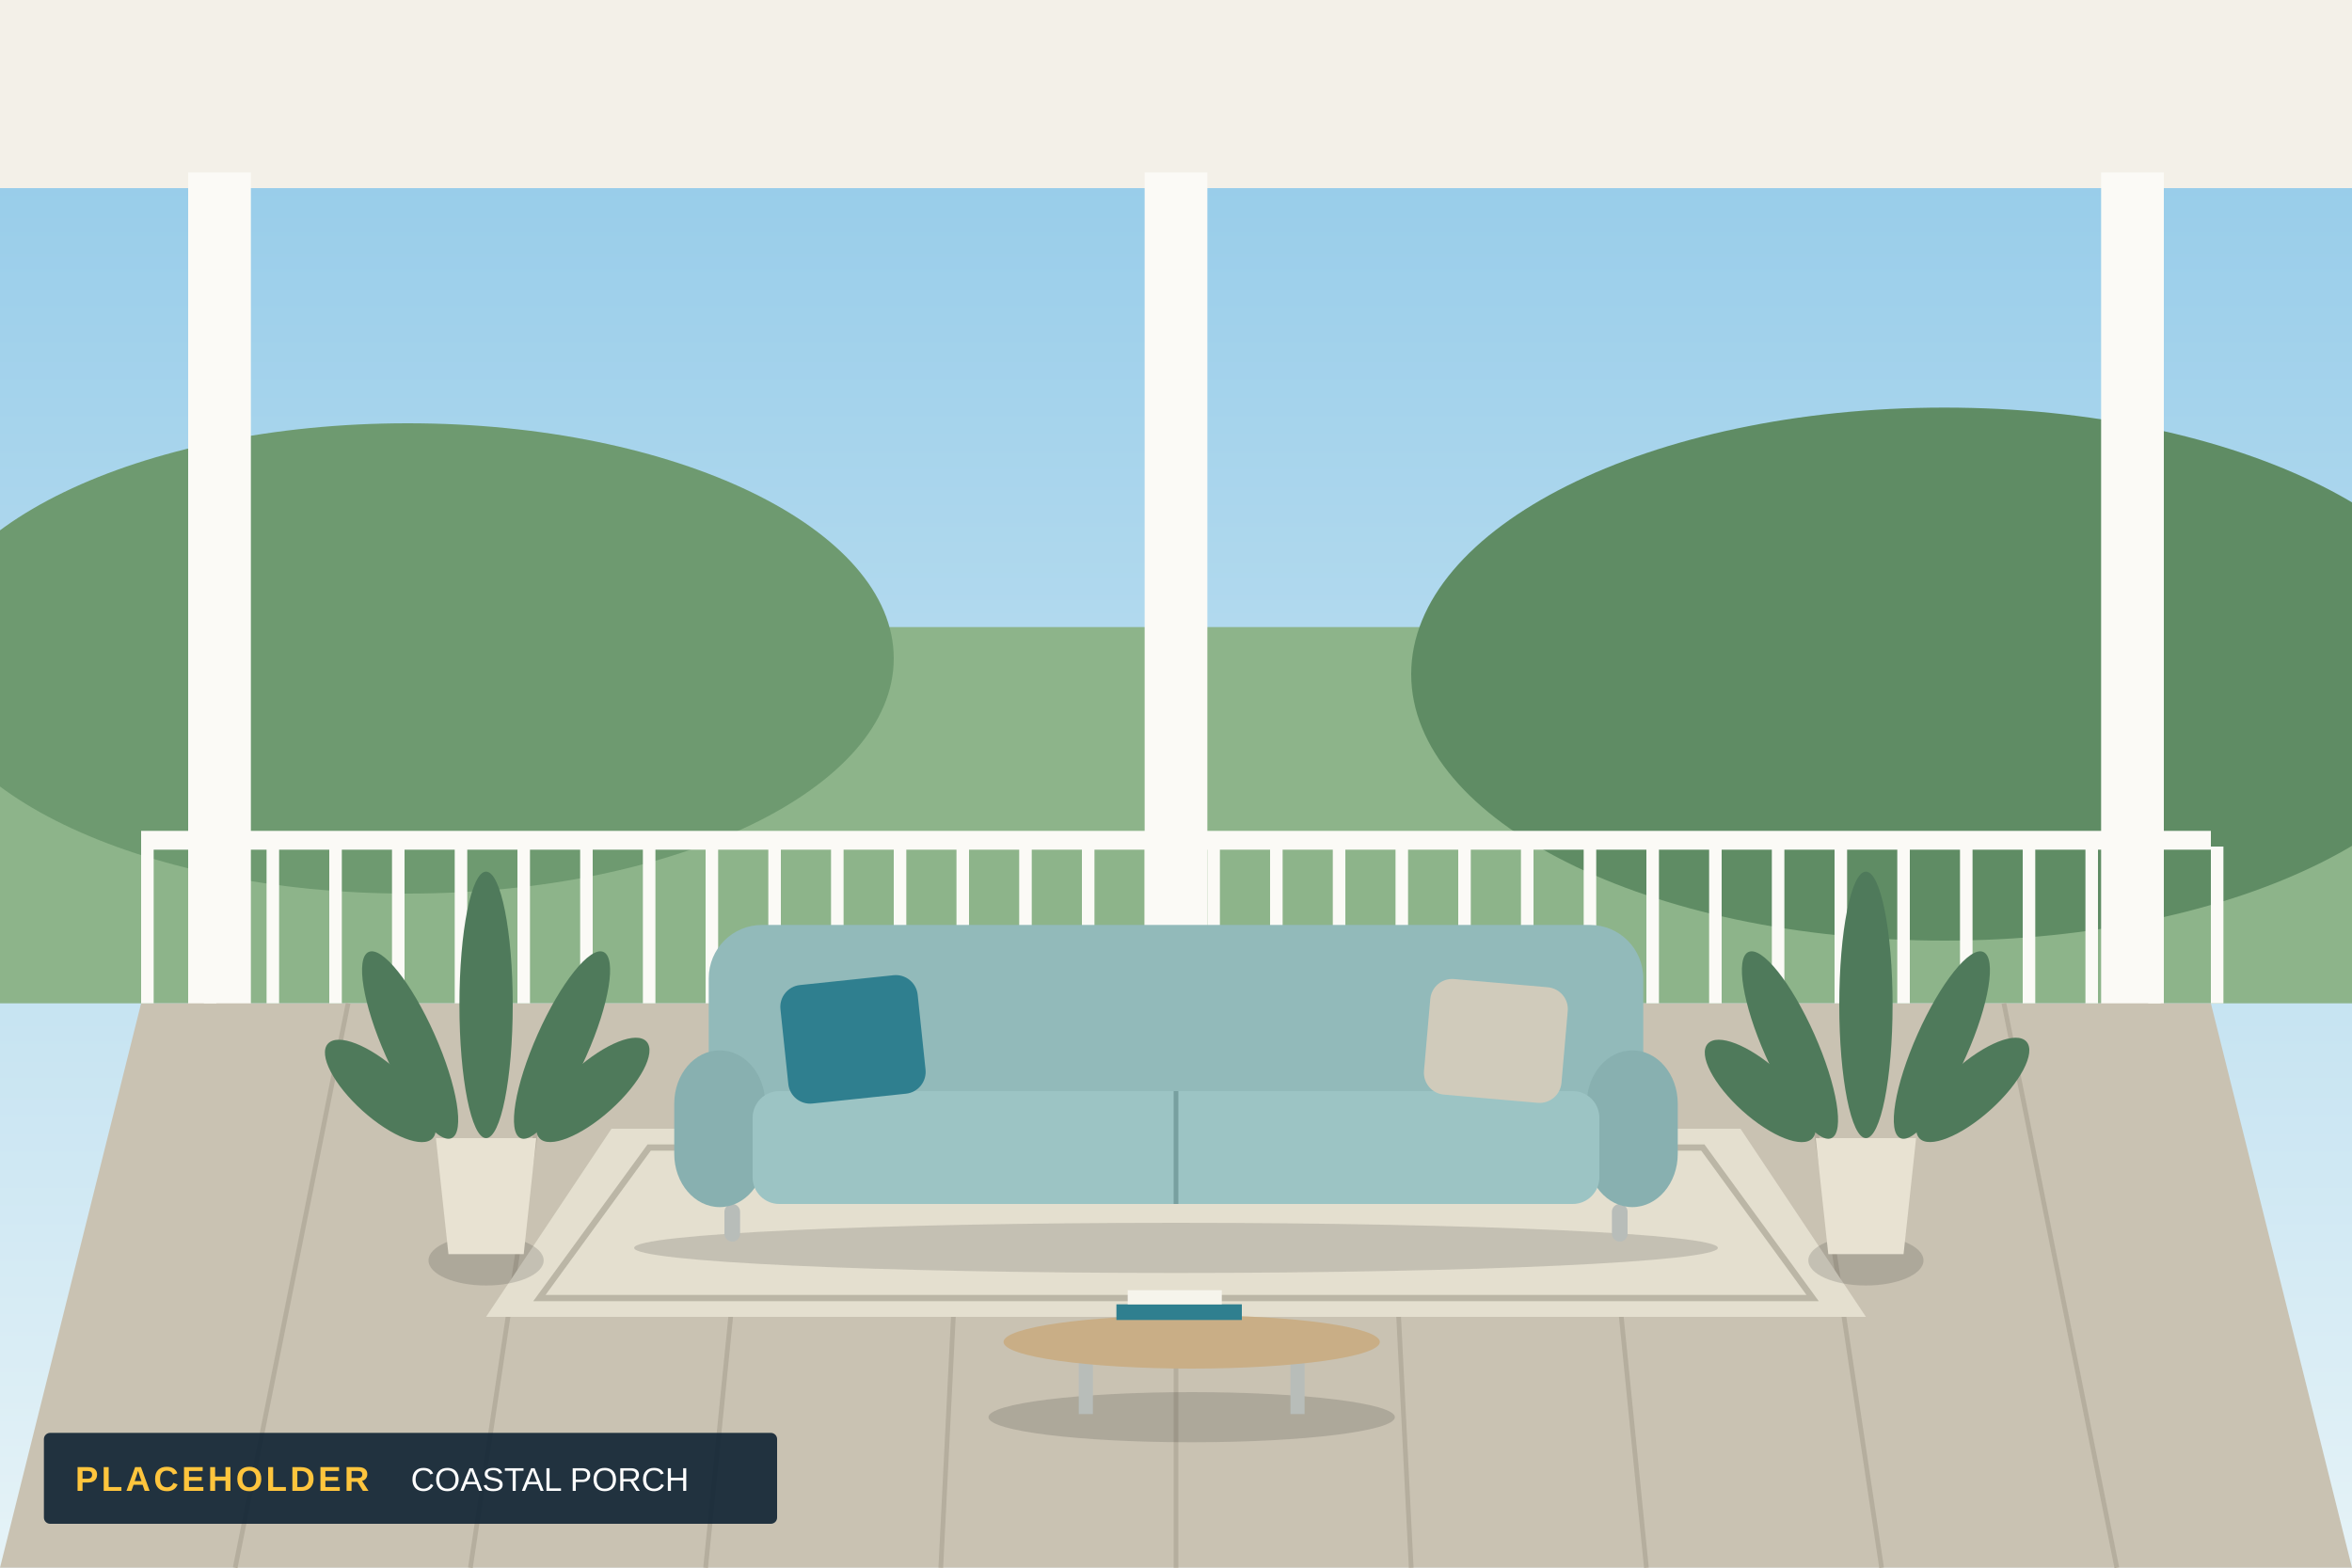
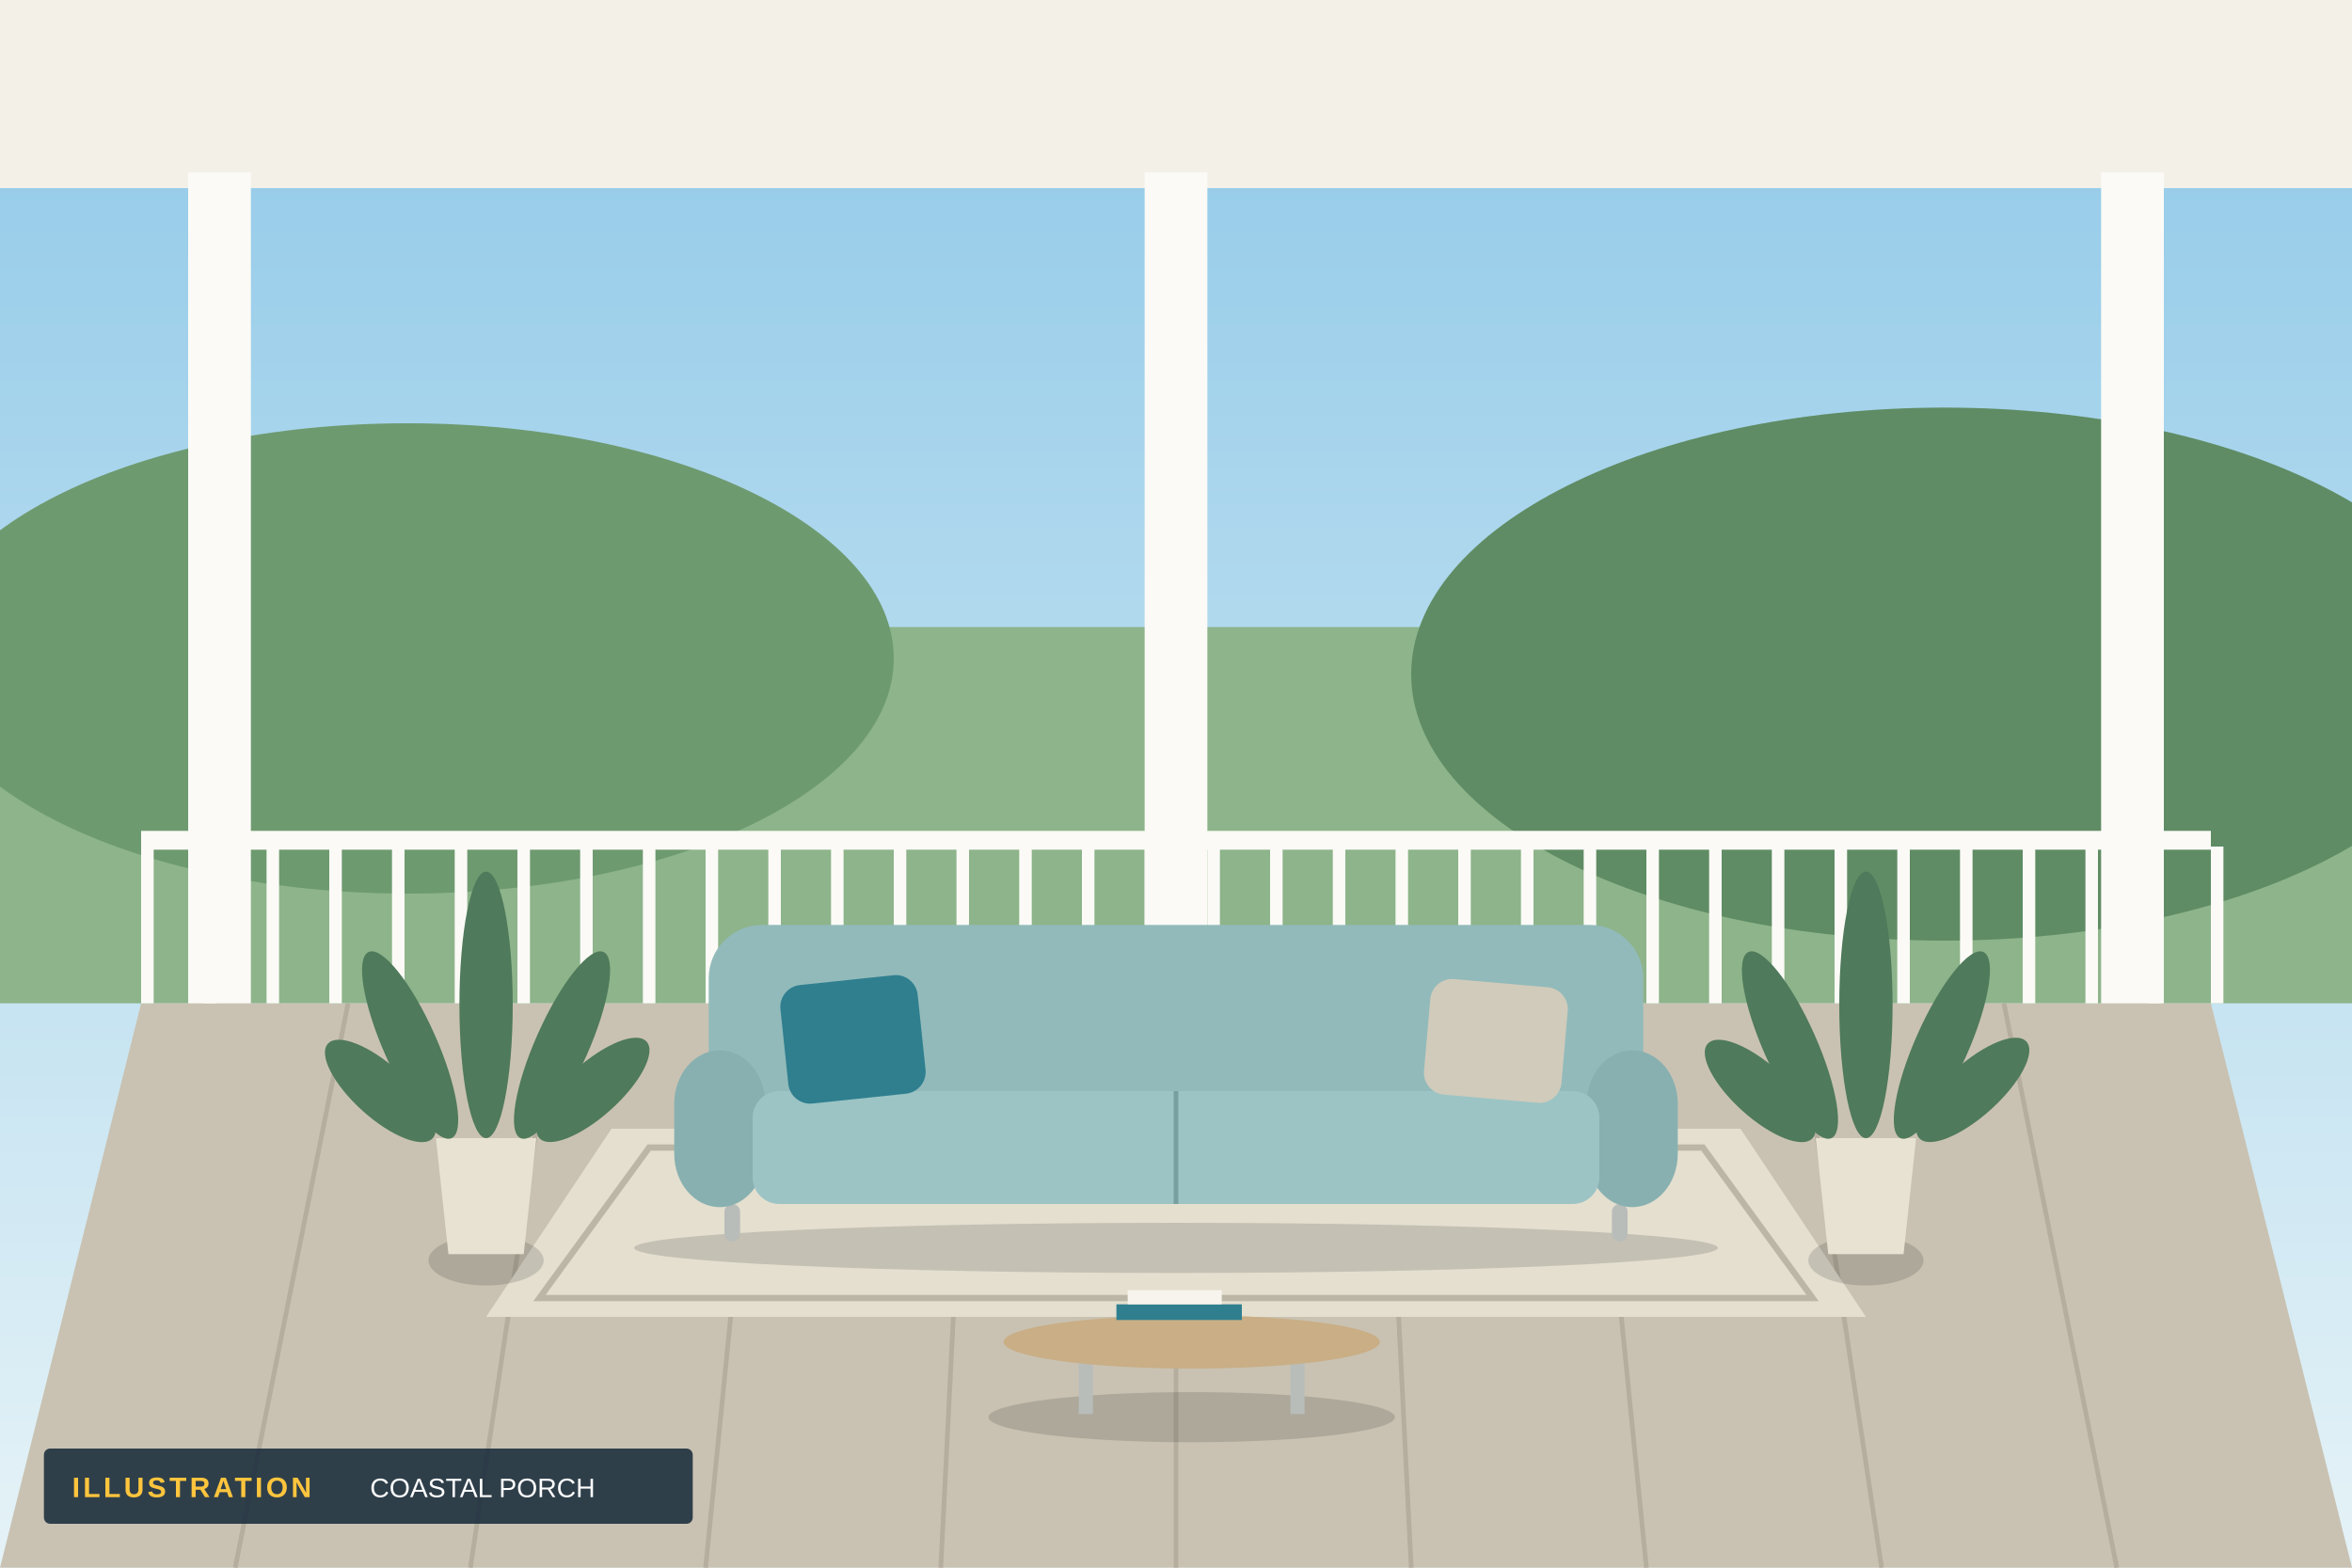
- <svg xmlns="http://www.w3.org/2000/svg" viewBox="0 0 1500 1000" width="1500" height="1000" role="img" aria-label="Placeholder drawing of a coastal style porch: sea-glass fabric, rattan, whitewashed wood.">
+ <svg xmlns="http://www.w3.org/2000/svg" viewBox="0 0 1500 1000" width="1500" height="1000" role="img" aria-label="Illustration of a coastal style porch: sea-glass fabric, rattan, whitewashed wood.">
  <defs>
    <linearGradient id="sky" x1="0" y1="0" x2="0" y2="1">
      <stop offset="0" stop-color="#8EC8E8" />
      <stop offset="1" stop-color="#E6F3F7" />
    </linearGradient>
    <linearGradient id="dusk" x1="0" y1="0" x2="0" y2="1">
      <stop offset="0" stop-color="#1B2A52" />
      <stop offset=".55" stop-color="#6A4C7E" />
      <stop offset=".8" stop-color="#E5825B" />
      <stop offset="1" stop-color="#F7BE7C" />
    </linearGradient>
  </defs>
  <rect width="1500" height="1000" fill="url(#sky)" />
  <rect x="0" y="400" width="1500" height="240" fill="#8DB48A" />
  <ellipse cx="260" cy="420" rx="310" ry="150" fill="#6E9A70" />
  <ellipse cx="1240" cy="430" rx="340" ry="170" fill="#5F8C64" />
  <rect x="0" y="0" width="1500" height="120" fill="#F3F0E8" />
  <rect x="120" y="110" width="40" height="600" fill="#FBFAF6" />
  <rect x="1340" y="110" width="40" height="600" fill="#FBFAF6" />
  <rect x="730" y="110" width="40" height="600" fill="#FBFAF6" />
  <polygon points="0,1000 90,640 1410,640 1500,1000" fill="#C9C2B2" />
  <line x1="222" y1="640" x2="150" y2="1000" stroke="#b5ae9e" stroke-width="3" />
  <line x1="354" y1="640" x2="300" y2="1000" stroke="#b5ae9e" stroke-width="3" />
  <line x1="486" y1="640" x2="450" y2="1000" stroke="#b5ae9e" stroke-width="3" />
  <line x1="618" y1="640" x2="600" y2="1000" stroke="#b5ae9e" stroke-width="3" />
  <line x1="750" y1="640" x2="750" y2="1000" stroke="#b5ae9e" stroke-width="3" />
  <line x1="882" y1="640" x2="900" y2="1000" stroke="#b5ae9e" stroke-width="3" />
  <line x1="1014" y1="640" x2="1050" y2="1000" stroke="#b5ae9e" stroke-width="3" />
  <line x1="1146" y1="640" x2="1200" y2="1000" stroke="#b5ae9e" stroke-width="3" />
  <line x1="1278" y1="640" x2="1350" y2="1000" stroke="#b5ae9e" stroke-width="3" />
  <rect x="90" y="540" width="8" height="100" fill="#FBFAF6" />
  <rect x="130" y="540" width="8" height="100" fill="#FBFAF6" />
  <rect x="170" y="540" width="8" height="100" fill="#FBFAF6" />
  <rect x="210" y="540" width="8" height="100" fill="#FBFAF6" />
  <rect x="250" y="540" width="8" height="100" fill="#FBFAF6" />
  <rect x="290" y="540" width="8" height="100" fill="#FBFAF6" />
  <rect x="330" y="540" width="8" height="100" fill="#FBFAF6" />
  <rect x="370" y="540" width="8" height="100" fill="#FBFAF6" />
  <rect x="410" y="540" width="8" height="100" fill="#FBFAF6" />
  <rect x="450" y="540" width="8" height="100" fill="#FBFAF6" />
  <rect x="490" y="540" width="8" height="100" fill="#FBFAF6" />
  <rect x="530" y="540" width="8" height="100" fill="#FBFAF6" />
  <rect x="570" y="540" width="8" height="100" fill="#FBFAF6" />
  <rect x="610" y="540" width="8" height="100" fill="#FBFAF6" />
  <rect x="650" y="540" width="8" height="100" fill="#FBFAF6" />
  <rect x="690" y="540" width="8" height="100" fill="#FBFAF6" />
  <rect x="730" y="540" width="8" height="100" fill="#FBFAF6" />
  <rect x="770" y="540" width="8" height="100" fill="#FBFAF6" />
  <rect x="810" y="540" width="8" height="100" fill="#FBFAF6" />
  <rect x="850" y="540" width="8" height="100" fill="#FBFAF6" />
  <rect x="890" y="540" width="8" height="100" fill="#FBFAF6" />
  <rect x="930" y="540" width="8" height="100" fill="#FBFAF6" />
  <rect x="970" y="540" width="8" height="100" fill="#FBFAF6" />
  <rect x="1010" y="540" width="8" height="100" fill="#FBFAF6" />
  <rect x="1050" y="540" width="8" height="100" fill="#FBFAF6" />
  <rect x="1090" y="540" width="8" height="100" fill="#FBFAF6" />
  <rect x="1130" y="540" width="8" height="100" fill="#FBFAF6" />
  <rect x="1170" y="540" width="8" height="100" fill="#FBFAF6" />
  <rect x="1210" y="540" width="8" height="100" fill="#FBFAF6" />
  <rect x="1250" y="540" width="8" height="100" fill="#FBFAF6" />
  <rect x="1290" y="540" width="8" height="100" fill="#FBFAF6" />
  <rect x="1330" y="540" width="8" height="100" fill="#FBFAF6" />
  <rect x="1370" y="540" width="8" height="100" fill="#FBFAF6" />
  <rect x="1410" y="540" width="8" height="100" fill="#FBFAF6" />
  <rect x="90" y="530" width="1320" height="12" fill="#FBFAF6" />
  <polygon points="390,720 1110,720 1190,840 310,840" fill="#e4dfcf" />
  <polygon points="414,732 1086,732 1156,828 344,828" fill="none" stroke="#bbb6a6" stroke-width="4" />
  <ellipse cx="750" cy="796" rx="345.6" ry="16" fill="#1a1a1a" opacity=".16" />
  <rect x="462" y="768" width="10" height="24" rx="5" fill="#B8BDB9" />
  <rect x="1028" y="768" width="10" height="24" rx="5" fill="#B8BDB9" />
  <rect x="452" y="590" width="596" height="130" rx="34" fill="#92baba" />
  <rect x="430" y="670" width="58" height="100" rx="34" fill="#88b0b0" />
  <rect x="1012" y="670" width="58" height="100" rx="34" fill="#88b0b0" />
  <rect x="480" y="696" width="540" height="72" rx="17" fill="#9CC4C4" />
  <line x1="750" y1="696" x2="750" y2="768" stroke="#78a0a0" stroke-width="3" />
  <rect x="500" y="625" width="88" height="76" rx="14" fill="#2F7F8F" transform="rotate(-6 544 663)" />
  <rect x="910" y="627" width="88" height="74" rx="14" fill="#d0cbbb" transform="rotate(5 954 664)" />
  <ellipse cx="760" cy="904" rx="129.6" ry="16" fill="#1a1a1a" opacity=".16" />
  <rect x="688" y="858" width="9" height="44" fill="#B8BDB9" />
  <rect x="823" y="858" width="9" height="44" fill="#B8BDB9" />
  <ellipse cx="760" cy="856" rx="120" ry="17" fill="#C9AE86" />
  <rect x="712" y="832" width="80" height="10" fill="#2F7F8F" />
  <rect x="719.2" y="823" width="60" height="9" fill="#F6F4EC" />
  <ellipse cx="310" cy="804" rx="36.72" ry="16" fill="#1a1a1a" opacity=".16" />
  <polygon points="278,726 342,726 334,800 286,800" fill="#E8E2D2" />
  <ellipse cx="310" cy="641" rx="17" ry="85" fill="#4F7A5B" transform="rotate(0 310 726)" />
  <ellipse cx="288" cy="661" rx="17" ry="65" fill="#4F7A5B" transform="rotate(-24 288 726)" />
  <ellipse cx="332" cy="661" rx="17" ry="65" fill="#4F7A5B" transform="rotate(24 332 726)" />
  <ellipse cx="276" cy="681" rx="17" ry="45" fill="#4F7A5B" transform="rotate(-48 276 726)" />
  <ellipse cx="344" cy="680" rx="17" ry="46" fill="#4F7A5B" transform="rotate(48 344 726)" />
  <ellipse cx="1190" cy="804" rx="36.72" ry="16" fill="#1a1a1a" opacity=".16" />
  <polygon points="1158,726 1222,726 1214,800 1166,800" fill="#E8E2D2" />
  <ellipse cx="1190" cy="641" rx="17" ry="85" fill="#4F7A5B" transform="rotate(0 1190 726)" />
  <ellipse cx="1168" cy="661" rx="17" ry="65" fill="#4F7A5B" transform="rotate(-24 1168 726)" />
  <ellipse cx="1212" cy="661" rx="17" ry="65" fill="#4F7A5B" transform="rotate(24 1212 726)" />
  <ellipse cx="1156" cy="681" rx="17" ry="45" fill="#4F7A5B" transform="rotate(-48 1156 726)" />
  <ellipse cx="1224" cy="680" rx="17" ry="46" fill="#4F7A5B" transform="rotate(48 1224 726)" />
  <g font-family="Verdana, Arial, sans-serif">
-     <rect x="28" y="914" width="467.6" height="58" rx="4" fill="#0E2233" opacity=".9" />
-     <text x="48" y="951" font-size="22" font-weight="700" fill="#FFC53D" letter-spacing="2">PLACEHOLDER</text>
-     <text x="262" y="951" font-size="21" fill="#FFFFFF">COASTAL PORCH</text>
+     <rect x="28" y="924" width="413.8" height="48" rx="4" fill="#0E2233" opacity=".82" />
+     <text x="46" y="955" font-size="18" font-weight="700" fill="#FFC53D" letter-spacing="2">ILLUSTRATION</text>
+     <text x="236" y="955" font-size="17" fill="#FFFFFF">COASTAL PORCH</text>
  </g>
</svg>
